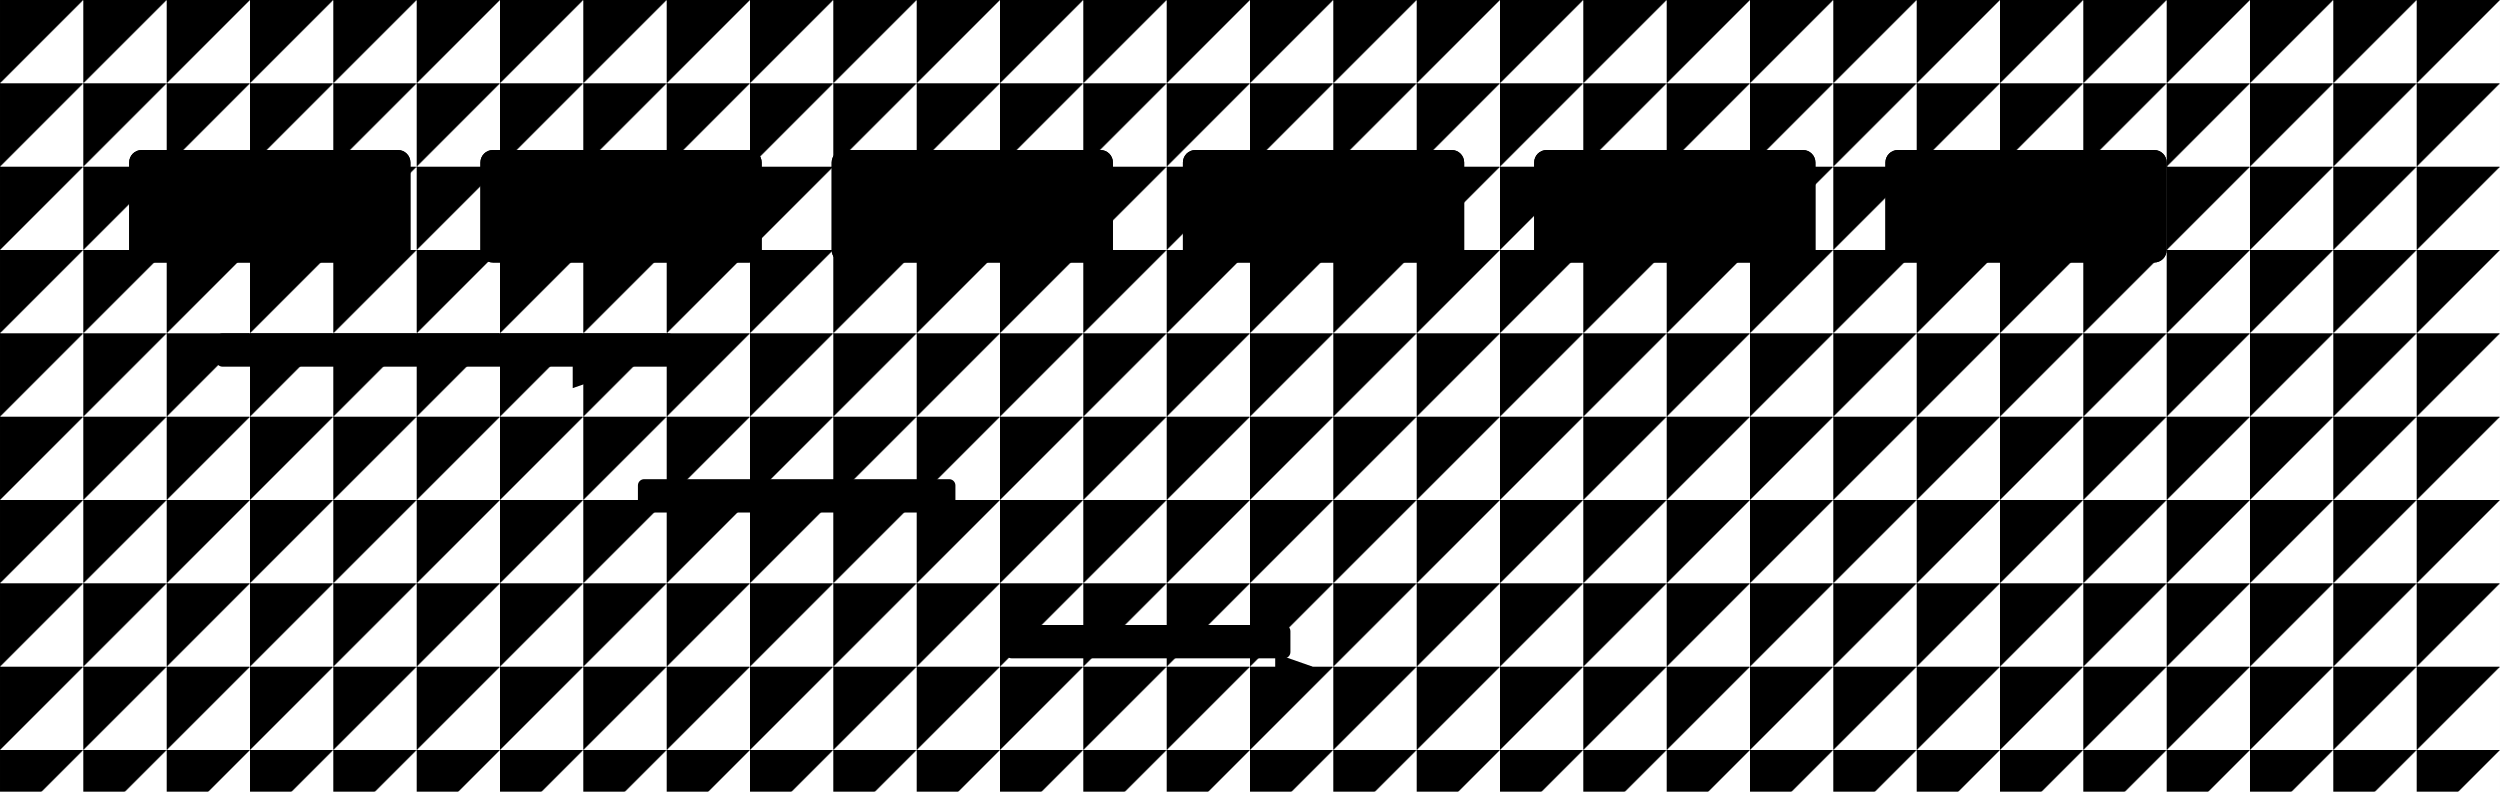
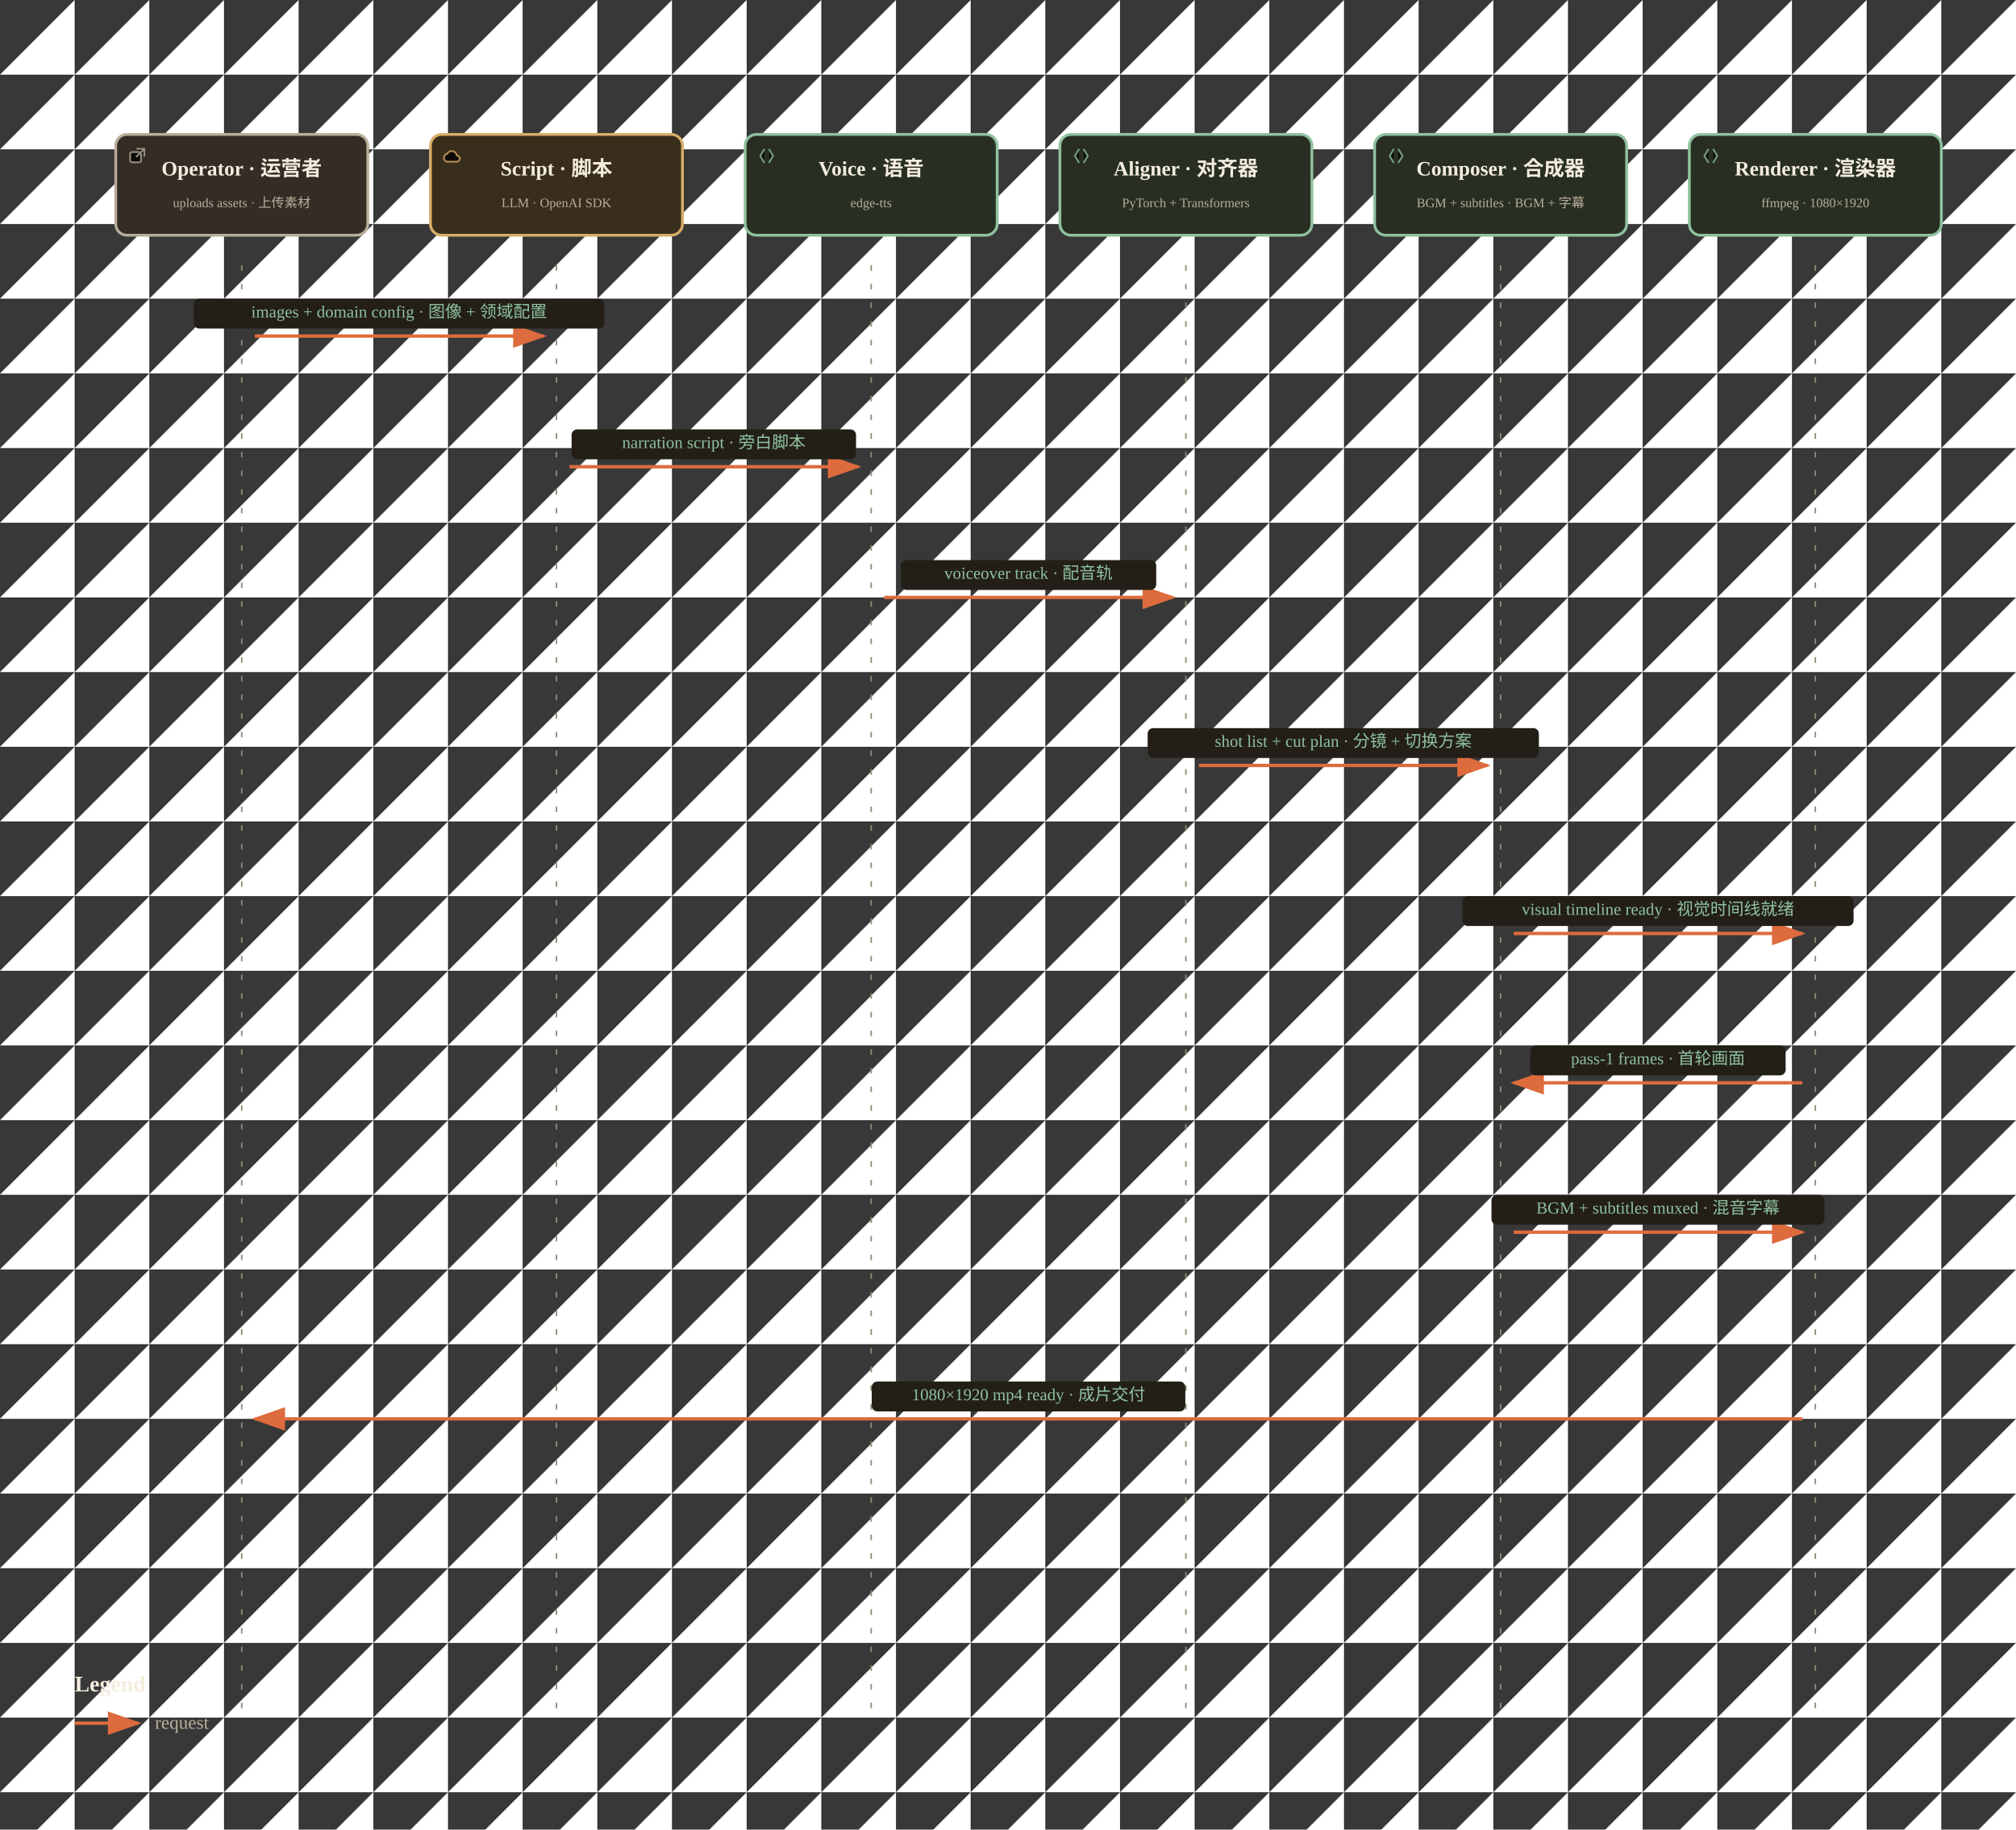
- <svg xmlns="http://www.w3.org/2000/svg" viewBox="0 0 1200 380" role="img" lang="en">
+ <svg xmlns="http://www.w3.org/2000/svg" viewBox="0 0 1080 980" role="img" lang="en">
  <defs>
    <marker id="arrowhead" markerWidth="10" markerHeight="7" refX="9" refY="3.5" orient="auto">
-       <polygon points="0 0, 10 3.5, 0 7" class="m-default" />
+       <polygon points="0 0, 10 3.5, 0 7" class="m-default" style="fill: #948978" />
    </marker>
    <marker id="arrowhead-emphasis" markerWidth="10" markerHeight="7" refX="9" refY="3.5" orient="auto">
-       <polygon points="0 0, 10 3.5, 0 7" class="m-emphasis" />
+       <polygon points="0 0, 10 3.5, 0 7" class="m-emphasis" style="fill: #dd6b3d" />
    </marker>
    <marker id="arrowhead-security" markerWidth="10" markerHeight="7" refX="9" refY="3.5" orient="auto">
-       <polygon points="0 0, 10 3.5, 0 7" class="m-security" />
+       <polygon points="0 0, 10 3.5, 0 7" class="m-security" style="fill: #df9085" />
    </marker>
    <marker id="arrowhead-dashed" markerWidth="10" markerHeight="7" refX="9" refY="3.5" orient="auto">
-       <polygon points="0 0, 10 3.5, 0 7" class="m-dashed" />
+       <polygon points="0 0, 10 3.5, 0 7" class="m-dashed" style="fill: #c0a4d0" />
    </marker>
    <pattern id="grid" width="40" height="40" patternUnits="userSpaceOnUse">
-       <path d="M 40 0 L 0 0 0 40" class="c-grid" stroke-width="0.5" />
-     </pattern>
-   </defs>
-   <defs>
-     <marker id="arrowhead" markerWidth="10" markerHeight="7" refX="9" refY="3.5" orient="auto">
-       <polygon points="0 0, 10 3.5, 0 7" class="m-default" />
-     </marker>
-     <marker id="arrowhead-emphasis" markerWidth="10" markerHeight="7" refX="9" refY="3.5" orient="auto">
-       <polygon points="0 0, 10 3.5, 0 7" class="m-emphasis" />
-     </marker>
-     <marker id="arrowhead-security" markerWidth="10" markerHeight="7" refX="9" refY="3.5" orient="auto">
-       <polygon points="0 0, 10 3.5, 0 7" class="m-security" />
-     </marker>
-     <marker id="arrowhead-dashed" markerWidth="10" markerHeight="7" refX="9" refY="3.5" orient="auto">
-       <polygon points="0 0, 10 3.5, 0 7" class="m-dashed" />
-     </marker>
-     <pattern id="grid" width="40" height="40" patternUnits="userSpaceOnUse">
-       <path d="M 40 0 L 0 0 0 40" class="c-grid" stroke-width="0.5" />
+       <path d="M 40 0 L 0 0 0 40" class="c-grid" style="stroke-dasharray: 1 3; opacity: 0.78" stroke-width="0.5" />
    </pattern>
  </defs>
  <rect width="100%" height="100%" fill="url(#grid)" />
-   <path d="M 129.5 142 L 129.5 915" class="a-default" stroke-width="0.8" stroke-dasharray="3,7" />
-   <path d="M 298.1 142 L 298.1 915" class="a-default" stroke-width="0.8" stroke-dasharray="3,7" />
-   <path d="M 466.7 142 L 466.7 915" class="a-default" stroke-width="0.8" stroke-dasharray="3,7" />
-   <path d="M 635.3 142 L 635.3 915" class="a-default" stroke-width="0.8" stroke-dasharray="3,7" />
-   <path d="M 803.9 142 L 803.9 915" class="a-default" stroke-width="0.8" stroke-dasharray="3,7" />
-   <path d="M 972.5 142 L 972.5 915" class="a-default" stroke-width="0.8" stroke-dasharray="3,7" />
+   <path d="M 129.5 142 L 129.5 915" class="a-default" style="stroke: #948978" stroke-width="0.8" stroke-dasharray="3,7" />
+   <path d="M 298.1 142 L 298.1 915" class="a-default" style="stroke: #948978" stroke-width="0.8" stroke-dasharray="3,7" />
+   <path d="M 466.7 142 L 466.7 915" class="a-default" style="stroke: #948978" stroke-width="0.8" stroke-dasharray="3,7" />
+   <path d="M 635.3 142 L 635.3 915" class="a-default" style="stroke: #948978" stroke-width="0.8" stroke-dasharray="3,7" />
+   <path d="M 803.9 142 L 803.9 915" class="a-default" style="stroke: #948978" stroke-width="0.8" stroke-dasharray="3,7" />
+   <path d="M 972.5 142 L 972.5 915" class="a-default" style="stroke: #948978" stroke-width="0.8" stroke-dasharray="3,7" />
  <g data-edge-from="operator" data-edge-to="writer" data-edge-label="images + domain config · 图像 + 领域配置" data-edge-key="0" data-edge-id="m1">
-     <path data-composition-edge-from="operator" data-composition-edge-to="writer" data-composition-edge-id="m1" data-composition-points="136.5,180;291.1,180" d="M 136.5 180 L 291.1 180" class="a-emphasis" stroke-width="1.8" marker-end="url(#arrowhead-emphasis)" />
+     <path data-composition-edge-from="operator" data-composition-edge-to="writer" data-composition-edge-id="m1" data-composition-points="136.5,180;291.1,180" d="M 136.5 180 L 291.1 180" class="a-emphasis" style="stroke: #dd6b3d" stroke-width="1.8" marker-end="url(#arrowhead-emphasis)" />
    <g data-detail="context">
-       <rect x="103.8" y="160" width="220" height="16" rx="3" class="c-mask" />
-       <text x="213.8" y="170" class="t-backend" font-size="9" text-anchor="middle">images + domain config · 图像 + 领域配置</text>
+       <rect x="103.8" y="160" width="220" height="16" rx="3" class="c-mask" style="fill: #231f18" />
+       <text x="213.8" y="170" class="t-backend" style="fill: #8fc29e" font-size="9" text-anchor="middle">images + domain config · 图像 + 领域配置</text>
    </g>
  </g>
  <g data-edge-from="writer" data-edge-to="voice" data-edge-label="narration script · 旁白脚本" data-edge-key="1" data-edge-id="m2">
-     <path data-composition-edge-from="writer" data-composition-edge-to="voice" data-composition-edge-id="m2" data-composition-points="305.1,250;459.7,250" d="M 305.1 250 L 459.7 250" class="a-emphasis" stroke-width="1.8" marker-end="url(#arrowhead-emphasis)" />
+     <path data-composition-edge-from="writer" data-composition-edge-to="voice" data-composition-edge-id="m2" data-composition-points="305.1,250;459.7,250" d="M 305.1 250 L 459.7 250" class="a-emphasis" style="stroke: #dd6b3d" stroke-width="1.8" marker-end="url(#arrowhead-emphasis)" />
    <g data-detail="context">
-       <rect x="306.2" y="230" width="152.4" height="16" rx="3" class="c-mask" />
-       <text x="382.4" y="240" class="t-backend" font-size="9" text-anchor="middle">narration script · 旁白脚本</text>
+       <rect x="306.2" y="230" width="152.4" height="16" rx="3" class="c-mask" style="fill: #231f18" />
+       <text x="382.4" y="240" class="t-backend" style="fill: #8fc29e" font-size="9" text-anchor="middle">narration script · 旁白脚本</text>
    </g>
  </g>
  <g data-edge-from="voice" data-edge-to="aligner" data-edge-label="voiceover track · 配音轨" data-edge-key="2" data-edge-id="m3">
-     <path data-composition-edge-from="voice" data-composition-edge-to="aligner" data-composition-edge-id="m3" data-composition-points="473.7,320;628.3,320" d="M 473.7 320 L 628.3 320" class="a-emphasis" stroke-width="1.8" marker-end="url(#arrowhead-emphasis)" />
+     <path data-composition-edge-from="voice" data-composition-edge-to="aligner" data-composition-edge-id="m3" data-composition-points="473.7,320;628.3,320" d="M 473.7 320 L 628.3 320" class="a-emphasis" style="stroke: #dd6b3d" stroke-width="1.8" marker-end="url(#arrowhead-emphasis)" />
    <g data-detail="context">
-       <rect x="482.6" y="300" width="136.8" height="16" rx="3" class="c-mask" />
-       <text x="551" y="310" class="t-backend" font-size="9" text-anchor="middle">voiceover track · 配音轨</text>
+       <rect x="482.6" y="300" width="136.8" height="16" rx="3" class="c-mask" style="fill: #231f18" />
+       <text x="551" y="310" class="t-backend" style="fill: #8fc29e" font-size="9" text-anchor="middle">voiceover track · 配音轨</text>
    </g>
  </g>
  <g data-edge-from="aligner" data-edge-to="composer" data-edge-label="shot list + cut plan · 分镜 + 切换方案" data-edge-key="3" data-edge-id="m4">
-     <path data-composition-edge-from="aligner" data-composition-edge-to="composer" data-composition-edge-id="m4" data-composition-points="642.3,410;796.9,410" d="M 642.3 410 L 796.9 410" class="a-emphasis" stroke-width="1.8" marker-end="url(#arrowhead-emphasis)" />
+     <path data-composition-edge-from="aligner" data-composition-edge-to="composer" data-composition-edge-id="m4" data-composition-points="642.3,410;796.9,410" d="M 642.3 410 L 796.9 410" class="a-emphasis" style="stroke: #dd6b3d" stroke-width="1.8" marker-end="url(#arrowhead-emphasis)" />
    <g data-detail="context">
-       <rect x="614.8" y="390" width="209.6" height="16" rx="3" class="c-mask" />
-       <text x="719.6" y="400" class="t-backend" font-size="9" text-anchor="middle">shot list + cut plan · 分镜 + 切换方案</text>
+       <rect x="614.8" y="390" width="209.6" height="16" rx="3" class="c-mask" style="fill: #231f18" />
+       <text x="719.6" y="400" class="t-backend" style="fill: #8fc29e" font-size="9" text-anchor="middle">shot list + cut plan · 分镜 + 切换方案</text>
    </g>
  </g>
  <g data-edge-from="composer" data-edge-to="renderer" data-edge-label="visual timeline ready · 视觉时间线就绪" data-edge-key="4" data-edge-id="m5">
-     <path data-composition-edge-from="composer" data-composition-edge-to="renderer" data-composition-edge-id="m5" data-composition-points="810.9,500;965.5,500" d="M 810.9 500 L 965.5 500" class="a-emphasis" stroke-width="1.8" marker-end="url(#arrowhead-emphasis)" />
+     <path data-composition-edge-from="composer" data-composition-edge-to="renderer" data-composition-edge-id="m5" data-composition-points="810.9,500;965.5,500" d="M 810.9 500 L 965.5 500" class="a-emphasis" style="stroke: #dd6b3d" stroke-width="1.8" marker-end="url(#arrowhead-emphasis)" />
    <g data-detail="context">
-       <rect x="783.4" y="480" width="209.6" height="16" rx="3" class="c-mask" />
-       <text x="888.2" y="490" class="t-backend" font-size="9" text-anchor="middle">visual timeline ready · 视觉时间线就绪</text>
+       <rect x="783.4" y="480" width="209.6" height="16" rx="3" class="c-mask" style="fill: #231f18" />
+       <text x="888.2" y="490" class="t-backend" style="fill: #8fc29e" font-size="9" text-anchor="middle">visual timeline ready · 视觉时间线就绪</text>
    </g>
  </g>
  <g data-edge-from="renderer" data-edge-to="composer" data-edge-label="pass-1 frames · 首轮画面" data-edge-key="5" data-edge-id="m6">
-     <path data-composition-edge-from="renderer" data-composition-edge-to="composer" data-composition-edge-id="m6" data-composition-points="965.5,580;810.9,580" d="M 965.5 580 L 810.9 580" class="a-emphasis" stroke-width="1.8" marker-end="url(#arrowhead-emphasis)" />
+     <path data-composition-edge-from="renderer" data-composition-edge-to="composer" data-composition-edge-id="m6" data-composition-points="965.5,580;810.9,580" d="M 965.5 580 L 810.9 580" class="a-emphasis" style="stroke: #dd6b3d" stroke-width="1.8" marker-end="url(#arrowhead-emphasis)" />
    <g data-detail="context">
-       <rect x="819.8" y="560" width="136.8" height="16" rx="3" class="c-mask" />
-       <text x="888.2" y="570" class="t-backend" font-size="9" text-anchor="middle">pass-1 frames · 首轮画面</text>
+       <rect x="819.8" y="560" width="136.8" height="16" rx="3" class="c-mask" style="fill: #231f18" />
+       <text x="888.2" y="570" class="t-backend" style="fill: #8fc29e" font-size="9" text-anchor="middle">pass-1 frames · 首轮画面</text>
    </g>
  </g>
  <g data-edge-from="composer" data-edge-to="renderer" data-edge-label="BGM + subtitles muxed · 混音字幕" data-edge-key="6" data-edge-id="m7">
-     <path data-composition-edge-from="composer" data-composition-edge-to="renderer" data-composition-edge-id="m7" data-composition-points="810.9,660;965.5,660" d="M 810.9 660 L 965.5 660" class="a-emphasis" stroke-width="1.8" marker-end="url(#arrowhead-emphasis)" />
+     <path data-composition-edge-from="composer" data-composition-edge-to="renderer" data-composition-edge-id="m7" data-composition-points="810.9,660;965.5,660" d="M 810.9 660 L 965.5 660" class="a-emphasis" style="stroke: #dd6b3d" stroke-width="1.8" marker-end="url(#arrowhead-emphasis)" />
    <g data-detail="context">
-       <rect x="799" y="640" width="178.4" height="16" rx="3" class="c-mask" />
-       <text x="888.2" y="650" class="t-backend" font-size="9" text-anchor="middle">BGM + subtitles muxed · 混音字幕</text>
+       <rect x="799" y="640" width="178.4" height="16" rx="3" class="c-mask" style="fill: #231f18" />
+       <text x="888.2" y="650" class="t-backend" style="fill: #8fc29e" font-size="9" text-anchor="middle">BGM + subtitles muxed · 混音字幕</text>
    </g>
  </g>
  <g data-edge-from="renderer" data-edge-to="operator" data-edge-label="1080×1920 mp4 ready · 成片交付" data-edge-key="7" data-edge-id="m8">
-     <path data-composition-edge-from="renderer" data-composition-edge-to="operator" data-composition-edge-id="m8" data-composition-points="965.5,760;136.5,760" d="M 965.5 760 L 136.5 760" class="a-emphasis" stroke-width="1.8" marker-end="url(#arrowhead-emphasis)" />
+     <path data-composition-edge-from="renderer" data-composition-edge-to="operator" data-composition-edge-id="m8" data-composition-points="965.5,760;136.5,760" d="M 965.5 760 L 136.5 760" class="a-emphasis" style="stroke: #dd6b3d" stroke-width="1.8" marker-end="url(#arrowhead-emphasis)" />
    <g data-detail="context">
-       <rect x="467" y="740" width="168" height="16" rx="3" class="c-mask" />
-       <text x="551" y="750" class="t-backend" font-size="9" text-anchor="middle">1080×1920 mp4 ready · 成片交付</text>
+       <rect x="467" y="740" width="168" height="16" rx="3" class="c-mask" style="fill: #231f18" />
+       <text x="551" y="750" class="t-backend" style="fill: #8fc29e" font-size="9" text-anchor="middle">1080×1920 mp4 ready · 成片交付</text>
    </g>
  </g>
  <g id="node-operator" data-node-id="operator" data-node-label="Operator · 运营者" tabindex="0" role="button" aria-label="Focus Operator · 运营者, uploads assets · 上传素材, Sequence participant" aria-pressed="false" data-node-kind="external" data-node-sublabel="uploads assets · 上传素材" data-node-context="Sequence participant">
-     <rect x="62" y="72" width="135" height="54" rx="6" class="c-mask" />
-     <rect x="62" y="72" width="135" height="54" rx="6" class="c-external" stroke-width="1.5" />
-     <g aria-hidden="true" data-semantic-sigil="external" class="semantic-sigil s-external" transform="translate(68 78) scale(0.6875)">
+     <rect x="62" y="72" width="135" height="54" rx="6" class="c-mask" style="fill: #231f18" />
+     <rect x="62" y="72" width="135" height="54" rx="6" class="c-external" style="fill: rgba(126, 115, 96, 0.18); stroke: #b8ad99" stroke-width="1.5" />
+     <g aria-hidden="true" data-semantic-sigil="external" class="semantic-sigil s-external" style="stroke: currentColor; stroke-width: 1.35; stroke-linecap: round; stroke-linejoin: round; opacity: 0.76; color: #b8ad99" transform="translate(68 78) scale(0.6875)">
      <rect x="2.5" y="5" width="8.5" height="8" rx="1.5" />
      <path d="M8 2.5h5.5V8M13.5 2.5 7.5 8.5" />
    </g>
-     <text data-node-label="" data-detail-anchor="" x="129.5" y="94" class="t-primary" font-size="11" font-weight="600" text-anchor="middle">Operator · 运营者</text>
-     <text data-detail="context" x="129.5" y="111" class="t-muted" font-size="7" text-anchor="middle">uploads assets · 上传素材</text>
+     <text data-node-label="" data-detail-anchor="" x="129.5" y="94" class="t-primary" style="fill: #f4eddf" font-size="11" font-weight="600" text-anchor="middle">Operator · 运营者</text>
+     <text data-detail="context" x="129.5" y="111" class="t-muted" style="fill: #b9ae9b" font-size="7" text-anchor="middle">uploads assets · 上传素材</text>
  </g>
  <g id="node-writer" data-node-id="writer" data-node-label="Script · 脚本" tabindex="0" role="button" aria-label="Focus Script · 脚本, LLM · OpenAI SDK, Sequence participant" aria-pressed="false" data-node-kind="cloud" data-node-sublabel="LLM · OpenAI SDK" data-node-context="Sequence participant">
-     <rect x="230.6" y="72" width="135" height="54" rx="6" class="c-mask" />
-     <rect x="230.6" y="72" width="135" height="54" rx="6" class="c-cloud" stroke-width="1.5" />
-     <g aria-hidden="true" data-semantic-sigil="cloud" class="semantic-sigil s-cloud" transform="translate(236.6 78) scale(0.6875)">
+     <rect x="230.6" y="72" width="135" height="54" rx="6" class="c-mask" style="fill: #231f18" />
+     <rect x="230.6" y="72" width="135" height="54" rx="6" class="c-cloud" style="fill: rgba(170, 119, 49, 0.16); stroke: #d8ad68" stroke-width="1.5" />
+     <g aria-hidden="true" data-semantic-sigil="cloud" class="semantic-sigil s-cloud" style="stroke: currentColor; stroke-width: 1.35; stroke-linecap: round; stroke-linejoin: round; opacity: 0.76; color: #d8ad68" transform="translate(236.6 78) scale(0.6875)">
      <path d="M4.3 12.5h7.3a2.4 2.4 0 0 0 .2-4.8 4 4 0 0 0-7.5-1.3A3.1 3.1 0 0 0 4.3 12.5Z" />
    </g>
-     <text data-node-label="" data-detail-anchor="" x="298.1" y="94" class="t-primary" font-size="11" font-weight="600" text-anchor="middle">Script · 脚本</text>
-     <text data-detail="context" x="298.1" y="111" class="t-muted" font-size="7" text-anchor="middle">LLM · OpenAI SDK</text>
+     <text data-node-label="" data-detail-anchor="" x="298.1" y="94" class="t-primary" style="fill: #f4eddf" font-size="11" font-weight="600" text-anchor="middle">Script · 脚本</text>
+     <text data-detail="context" x="298.1" y="111" class="t-muted" style="fill: #b9ae9b" font-size="7" text-anchor="middle">LLM · OpenAI SDK</text>
  </g>
  <g id="node-voice" data-node-id="voice" data-node-label="Voice · 语音" tabindex="0" role="button" aria-label="Focus Voice · 语音, edge-tts, Sequence participant" aria-pressed="false" data-node-kind="backend" data-node-sublabel="edge-tts" data-node-context="Sequence participant">
-     <rect x="399.2" y="72" width="135" height="54" rx="6" class="c-mask" />
-     <rect x="399.2" y="72" width="135" height="54" rx="6" class="c-backend" stroke-width="1.5" />
-     <g aria-hidden="true" data-semantic-sigil="backend" class="semantic-sigil s-backend" transform="translate(405.2 78) scale(0.6875)">
+     <rect x="399.2" y="72" width="135" height="54" rx="6" class="c-mask" style="fill: #231f18" />
+     <rect x="399.2" y="72" width="135" height="54" rx="6" class="c-backend" style="fill: rgba(63, 132, 92, 0.16); stroke: #8fc29e" stroke-width="1.5" />
+     <g aria-hidden="true" data-semantic-sigil="backend" class="semantic-sigil s-backend" style="stroke: currentColor; stroke-width: 1.35; stroke-linecap: round; stroke-linejoin: round; opacity: 0.76; color: #8fc29e" transform="translate(405.2 78) scale(0.6875)">
      <path d="M6 3 3 8l3 5M10 3l3 5-3 5" />
    </g>
-     <text data-node-label="" data-detail-anchor="" x="466.7" y="94" class="t-primary" font-size="11" font-weight="600" text-anchor="middle">Voice · 语音</text>
-     <text data-detail="context" x="466.7" y="111" class="t-muted" font-size="7" text-anchor="middle">edge-tts</text>
+     <text data-node-label="" data-detail-anchor="" x="466.7" y="94" class="t-primary" style="fill: #f4eddf" font-size="11" font-weight="600" text-anchor="middle">Voice · 语音</text>
+     <text data-detail="context" x="466.7" y="111" class="t-muted" style="fill: #b9ae9b" font-size="7" text-anchor="middle">edge-tts</text>
  </g>
  <g id="node-aligner" data-node-id="aligner" data-node-label="Aligner · 对齐器" tabindex="0" role="button" aria-label="Focus Aligner · 对齐器, PyTorch + Transformers, Sequence participant" aria-pressed="false" data-node-kind="backend" data-node-sublabel="PyTorch + Transformers" data-node-context="Sequence participant">
-     <rect x="567.8" y="72" width="135" height="54" rx="6" class="c-mask" />
-     <rect x="567.8" y="72" width="135" height="54" rx="6" class="c-backend" stroke-width="1.5" />
-     <g aria-hidden="true" data-semantic-sigil="backend" class="semantic-sigil s-backend" transform="translate(573.8 78) scale(0.6875)">
+     <rect x="567.8" y="72" width="135" height="54" rx="6" class="c-mask" style="fill: #231f18" />
+     <rect x="567.8" y="72" width="135" height="54" rx="6" class="c-backend" style="fill: rgba(63, 132, 92, 0.16); stroke: #8fc29e" stroke-width="1.5" />
+     <g aria-hidden="true" data-semantic-sigil="backend" class="semantic-sigil s-backend" style="stroke: currentColor; stroke-width: 1.35; stroke-linecap: round; stroke-linejoin: round; opacity: 0.76; color: #8fc29e" transform="translate(573.8 78) scale(0.6875)">
      <path d="M6 3 3 8l3 5M10 3l3 5-3 5" />
    </g>
-     <text data-node-label="" data-detail-anchor="" x="635.3" y="94" class="t-primary" font-size="11" font-weight="600" text-anchor="middle">Aligner · 对齐器</text>
-     <text data-detail="context" x="635.3" y="111" class="t-muted" font-size="7" text-anchor="middle">PyTorch + Transformers</text>
+     <text data-node-label="" data-detail-anchor="" x="635.3" y="94" class="t-primary" style="fill: #f4eddf" font-size="11" font-weight="600" text-anchor="middle">Aligner · 对齐器</text>
+     <text data-detail="context" x="635.3" y="111" class="t-muted" style="fill: #b9ae9b" font-size="7" text-anchor="middle">PyTorch + Transformers</text>
  </g>
  <g id="node-composer" data-node-id="composer" data-node-label="Composer · 合成器" tabindex="0" role="button" aria-label="Focus Composer · 合成器, BGM + subtitles · BGM + 字幕, Sequence participant" aria-pressed="false" data-node-kind="backend" data-node-sublabel="BGM + subtitles · BGM + 字幕" data-node-context="Sequence participant">
-     <rect x="736.4" y="72" width="135" height="54" rx="6" class="c-mask" />
-     <rect x="736.4" y="72" width="135" height="54" rx="6" class="c-backend" stroke-width="1.5" />
-     <g aria-hidden="true" data-semantic-sigil="backend" class="semantic-sigil s-backend" transform="translate(742.4 78) scale(0.6875)">
+     <rect x="736.4" y="72" width="135" height="54" rx="6" class="c-mask" style="fill: #231f18" />
+     <rect x="736.4" y="72" width="135" height="54" rx="6" class="c-backend" style="fill: rgba(63, 132, 92, 0.16); stroke: #8fc29e" stroke-width="1.5" />
+     <g aria-hidden="true" data-semantic-sigil="backend" class="semantic-sigil s-backend" style="stroke: currentColor; stroke-width: 1.35; stroke-linecap: round; stroke-linejoin: round; opacity: 0.76; color: #8fc29e" transform="translate(742.4 78) scale(0.6875)">
      <path d="M6 3 3 8l3 5M10 3l3 5-3 5" />
    </g>
-     <text data-node-label="" data-detail-anchor="" x="803.9" y="94" class="t-primary" font-size="11" font-weight="600" text-anchor="middle">Composer · 合成器</text>
-     <text data-detail="context" x="803.9" y="111" class="t-muted" font-size="7" text-anchor="middle">BGM + subtitles · BGM + 字幕</text>
+     <text data-node-label="" data-detail-anchor="" x="803.9" y="94" class="t-primary" style="fill: #f4eddf" font-size="11" font-weight="600" text-anchor="middle">Composer · 合成器</text>
+     <text data-detail="context" x="803.9" y="111" class="t-muted" style="fill: #b9ae9b" font-size="7" text-anchor="middle">BGM + subtitles · BGM + 字幕</text>
  </g>
  <g id="node-renderer" data-node-id="renderer" data-node-label="Renderer · 渲染器" tabindex="0" role="button" aria-label="Focus Renderer · 渲染器, ffmpeg · 1080×1920, Sequence participant" aria-pressed="false" data-node-kind="backend" data-node-sublabel="ffmpeg · 1080×1920" data-node-context="Sequence participant">
-     <rect x="905" y="72" width="135" height="54" rx="6" class="c-mask" />
-     <rect x="905" y="72" width="135" height="54" rx="6" class="c-backend" stroke-width="1.5" />
-     <g aria-hidden="true" data-semantic-sigil="backend" class="semantic-sigil s-backend" transform="translate(911 78) scale(0.6875)">
+     <rect x="905" y="72" width="135" height="54" rx="6" class="c-mask" style="fill: #231f18" />
+     <rect x="905" y="72" width="135" height="54" rx="6" class="c-backend" style="fill: rgba(63, 132, 92, 0.16); stroke: #8fc29e" stroke-width="1.5" />
+     <g aria-hidden="true" data-semantic-sigil="backend" class="semantic-sigil s-backend" style="stroke: currentColor; stroke-width: 1.35; stroke-linecap: round; stroke-linejoin: round; opacity: 0.76; color: #8fc29e" transform="translate(911 78) scale(0.6875)">
      <path d="M6 3 3 8l3 5M10 3l3 5-3 5" />
    </g>
-     <text data-node-label="" data-detail-anchor="" x="972.5" y="94" class="t-primary" font-size="11" font-weight="600" text-anchor="middle">Renderer · 渲染器</text>
-     <text data-detail="context" x="972.5" y="111" class="t-muted" font-size="7" text-anchor="middle">ffmpeg · 1080×1920</text>
+     <text data-node-label="" data-detail-anchor="" x="972.5" y="94" class="t-primary" style="fill: #f4eddf" font-size="11" font-weight="600" text-anchor="middle">Renderer · 渲染器</text>
+     <text data-detail="context" x="972.5" y="111" class="t-muted" style="fill: #b9ae9b" font-size="7" text-anchor="middle">ffmpeg · 1080×1920</text>
  </g>
  <g data-legend="">
-     <text x="40" y="906" class="t-primary" font-size="12" font-weight="650">Legend</text>
+     <text x="40" y="906" class="t-primary" style="fill: #f4eddf" font-size="12" font-weight="650">Legend</text>
    <g data-legend-semantic-kind="emphasis" data-legend-x="40" data-legend-baseline="926" data-legend-width="78">
-       <path d="M 40 923 L 74 923" class="a-emphasis" stroke-width="1.8" marker-end="url(#arrowhead-emphasis)" />
-       <text x="83" y="926" class="t-muted" font-size="10" font-weight="500">request</text>
+       <path d="M 40 923 L 74 923" class="a-emphasis" style="stroke: #dd6b3d" stroke-width="1.8" marker-end="url(#arrowhead-emphasis)" />
+       <text x="83" y="926" class="t-muted" style="fill: #b9ae9b" font-size="10" font-weight="500">request</text>
    </g>
  </g>
</svg>
